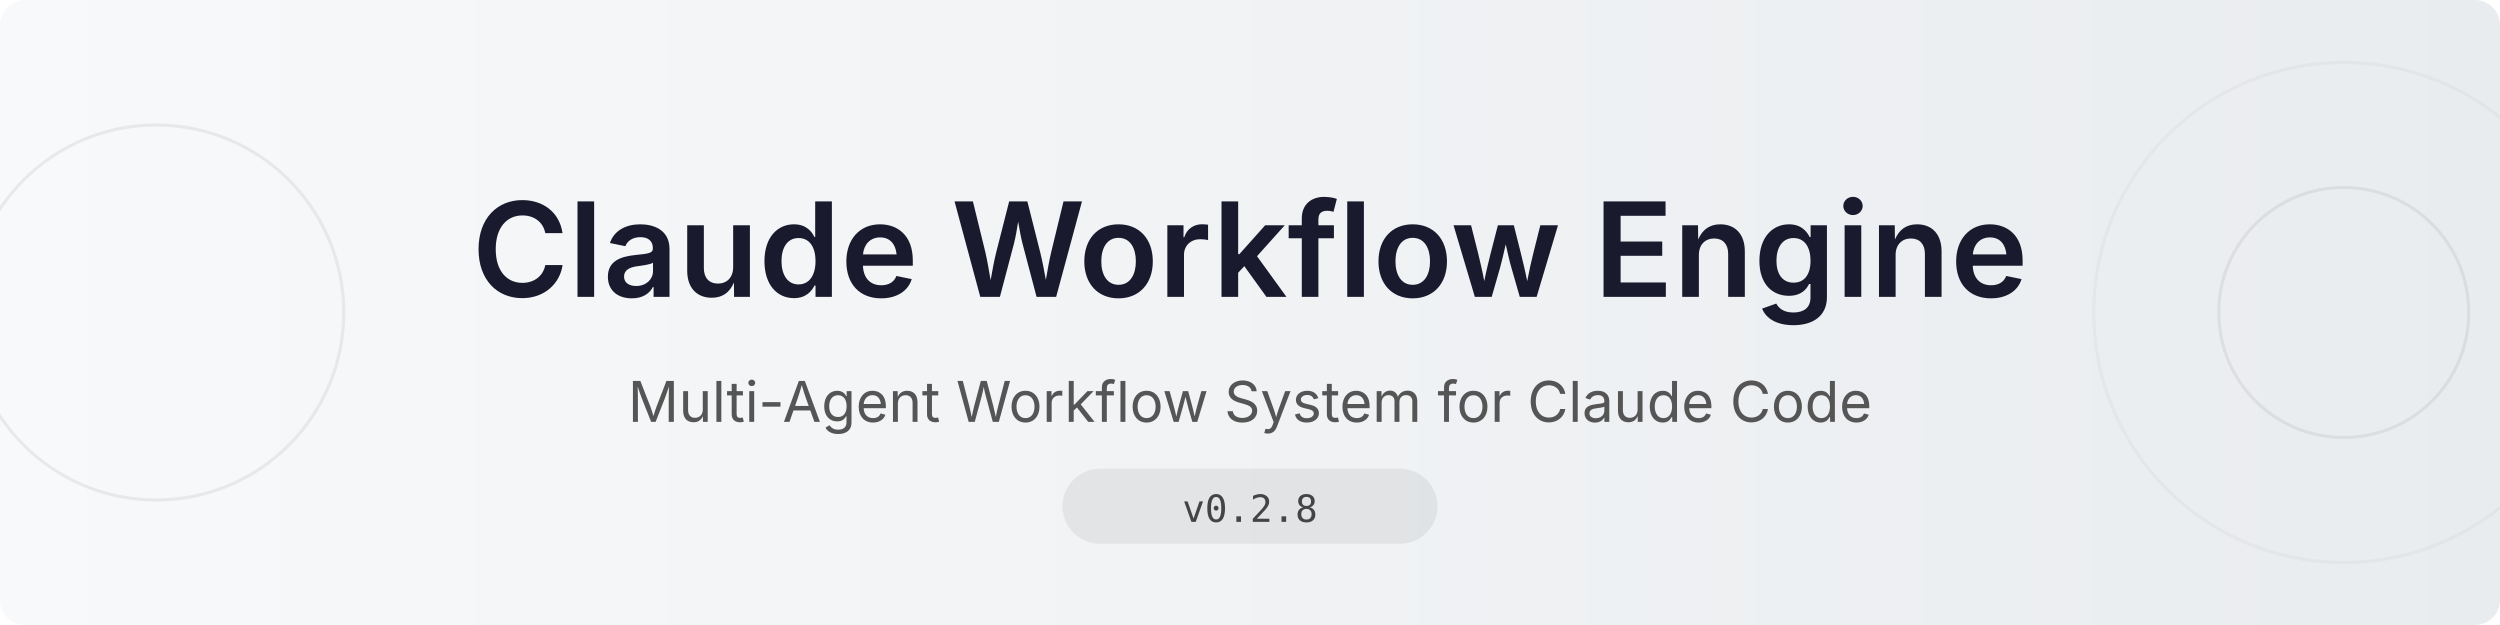
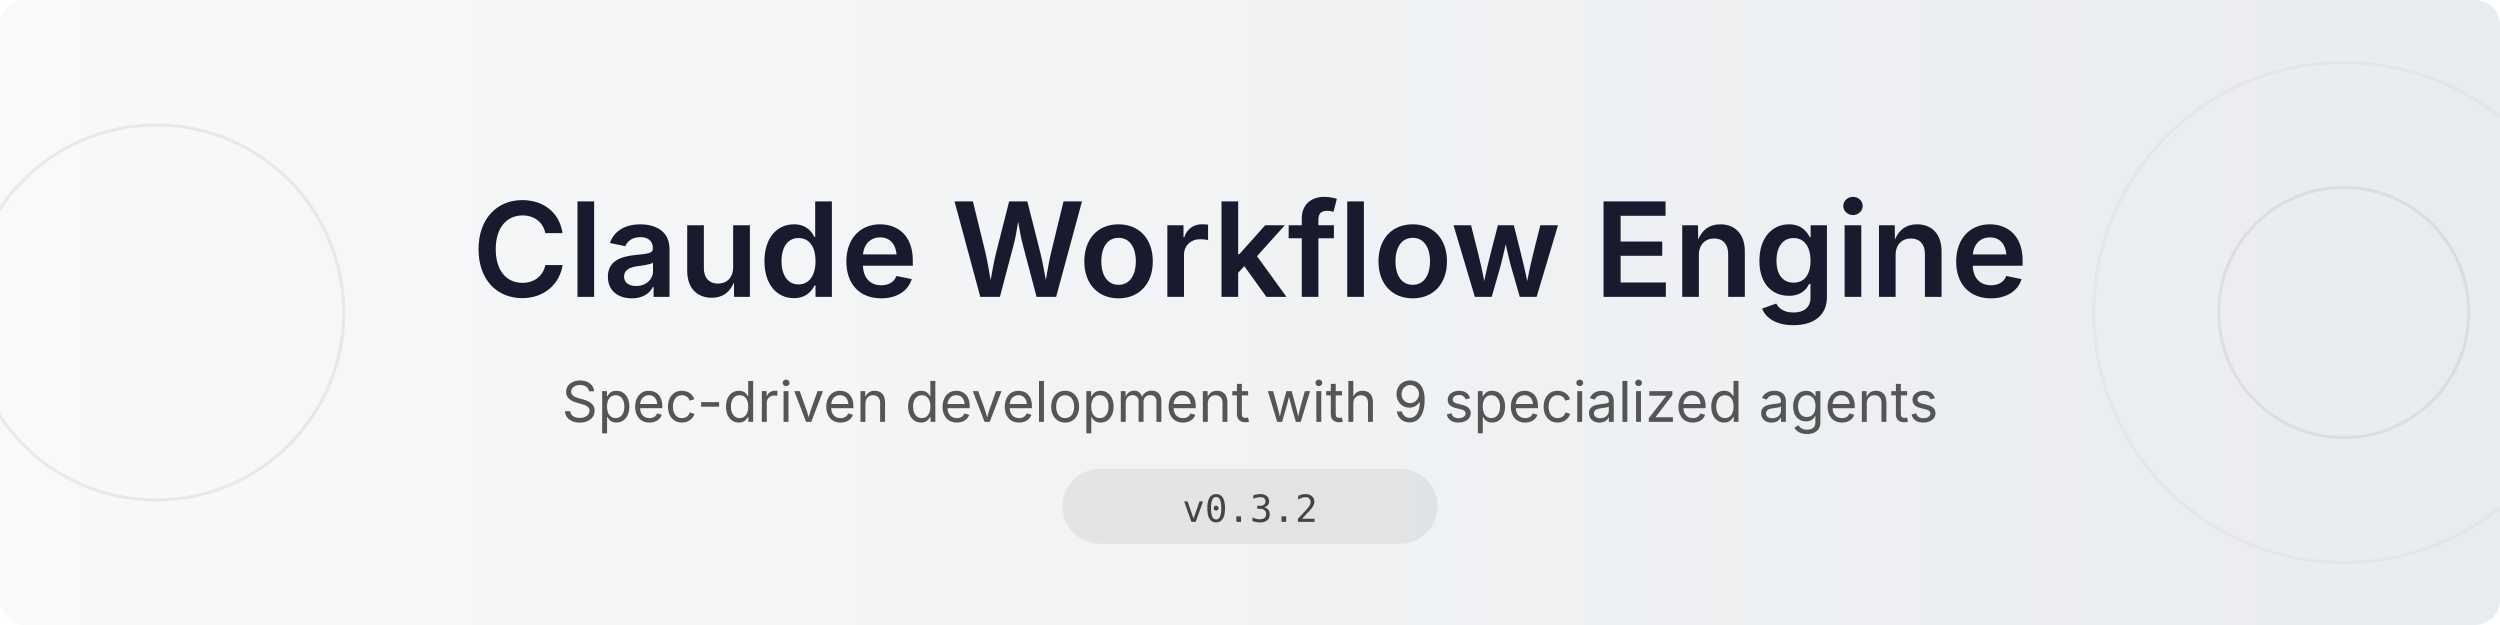
<svg xmlns="http://www.w3.org/2000/svg" width="800" height="200" viewBox="0 0 800 200">
  <defs>
    <linearGradient id="grad" x1="0%" y1="0%" x2="100%" y2="0%">
      <stop offset="0%" style="stop-color:#f8f9fa;stop-opacity:1" />
      <stop offset="100%" style="stop-color:#e9ecef;stop-opacity:1" />
    </linearGradient>
  </defs>
  <rect width="800" height="200" fill="url(#grad)" rx="8" />
  <circle cx="50" cy="100" r="60" fill="none" stroke="#00000010" stroke-width="1" />
  <circle cx="750" cy="100" r="80" fill="none" stroke="#00000008" stroke-width="1" />
  <circle cx="750" cy="100" r="40" fill="none" stroke="#00000010" stroke-width="1" />
  <text x="400" y="95" font-family="system-ui, -apple-system, sans-serif" font-size="42" font-weight="600" fill="#1a1a2e" text-anchor="middle">Claude Workflow Engine</text>
-   <text x="400" y="135" font-family="system-ui, -apple-system, sans-serif" font-size="18" fill="#555555" text-anchor="middle">Multi-Agent Workflow System for Claude Code</text>
+   <text x="400" y="135" font-family="system-ui, -apple-system, sans-serif" font-size="18" fill="#555555" text-anchor="middle">Spec-driven development with 9 specialized agents</text>
  <rect x="340" y="150" width="120" height="24" rx="12" fill="#00000010" />
-   <text x="400" y="167" font-family="ui-monospace, monospace" font-size="12" fill="#444444" text-anchor="middle">v0.2.8</text>
+   <text x="400" y="167" font-family="ui-monospace, monospace" font-size="12" fill="#444444" text-anchor="middle">v0.3.2</text>
</svg>
